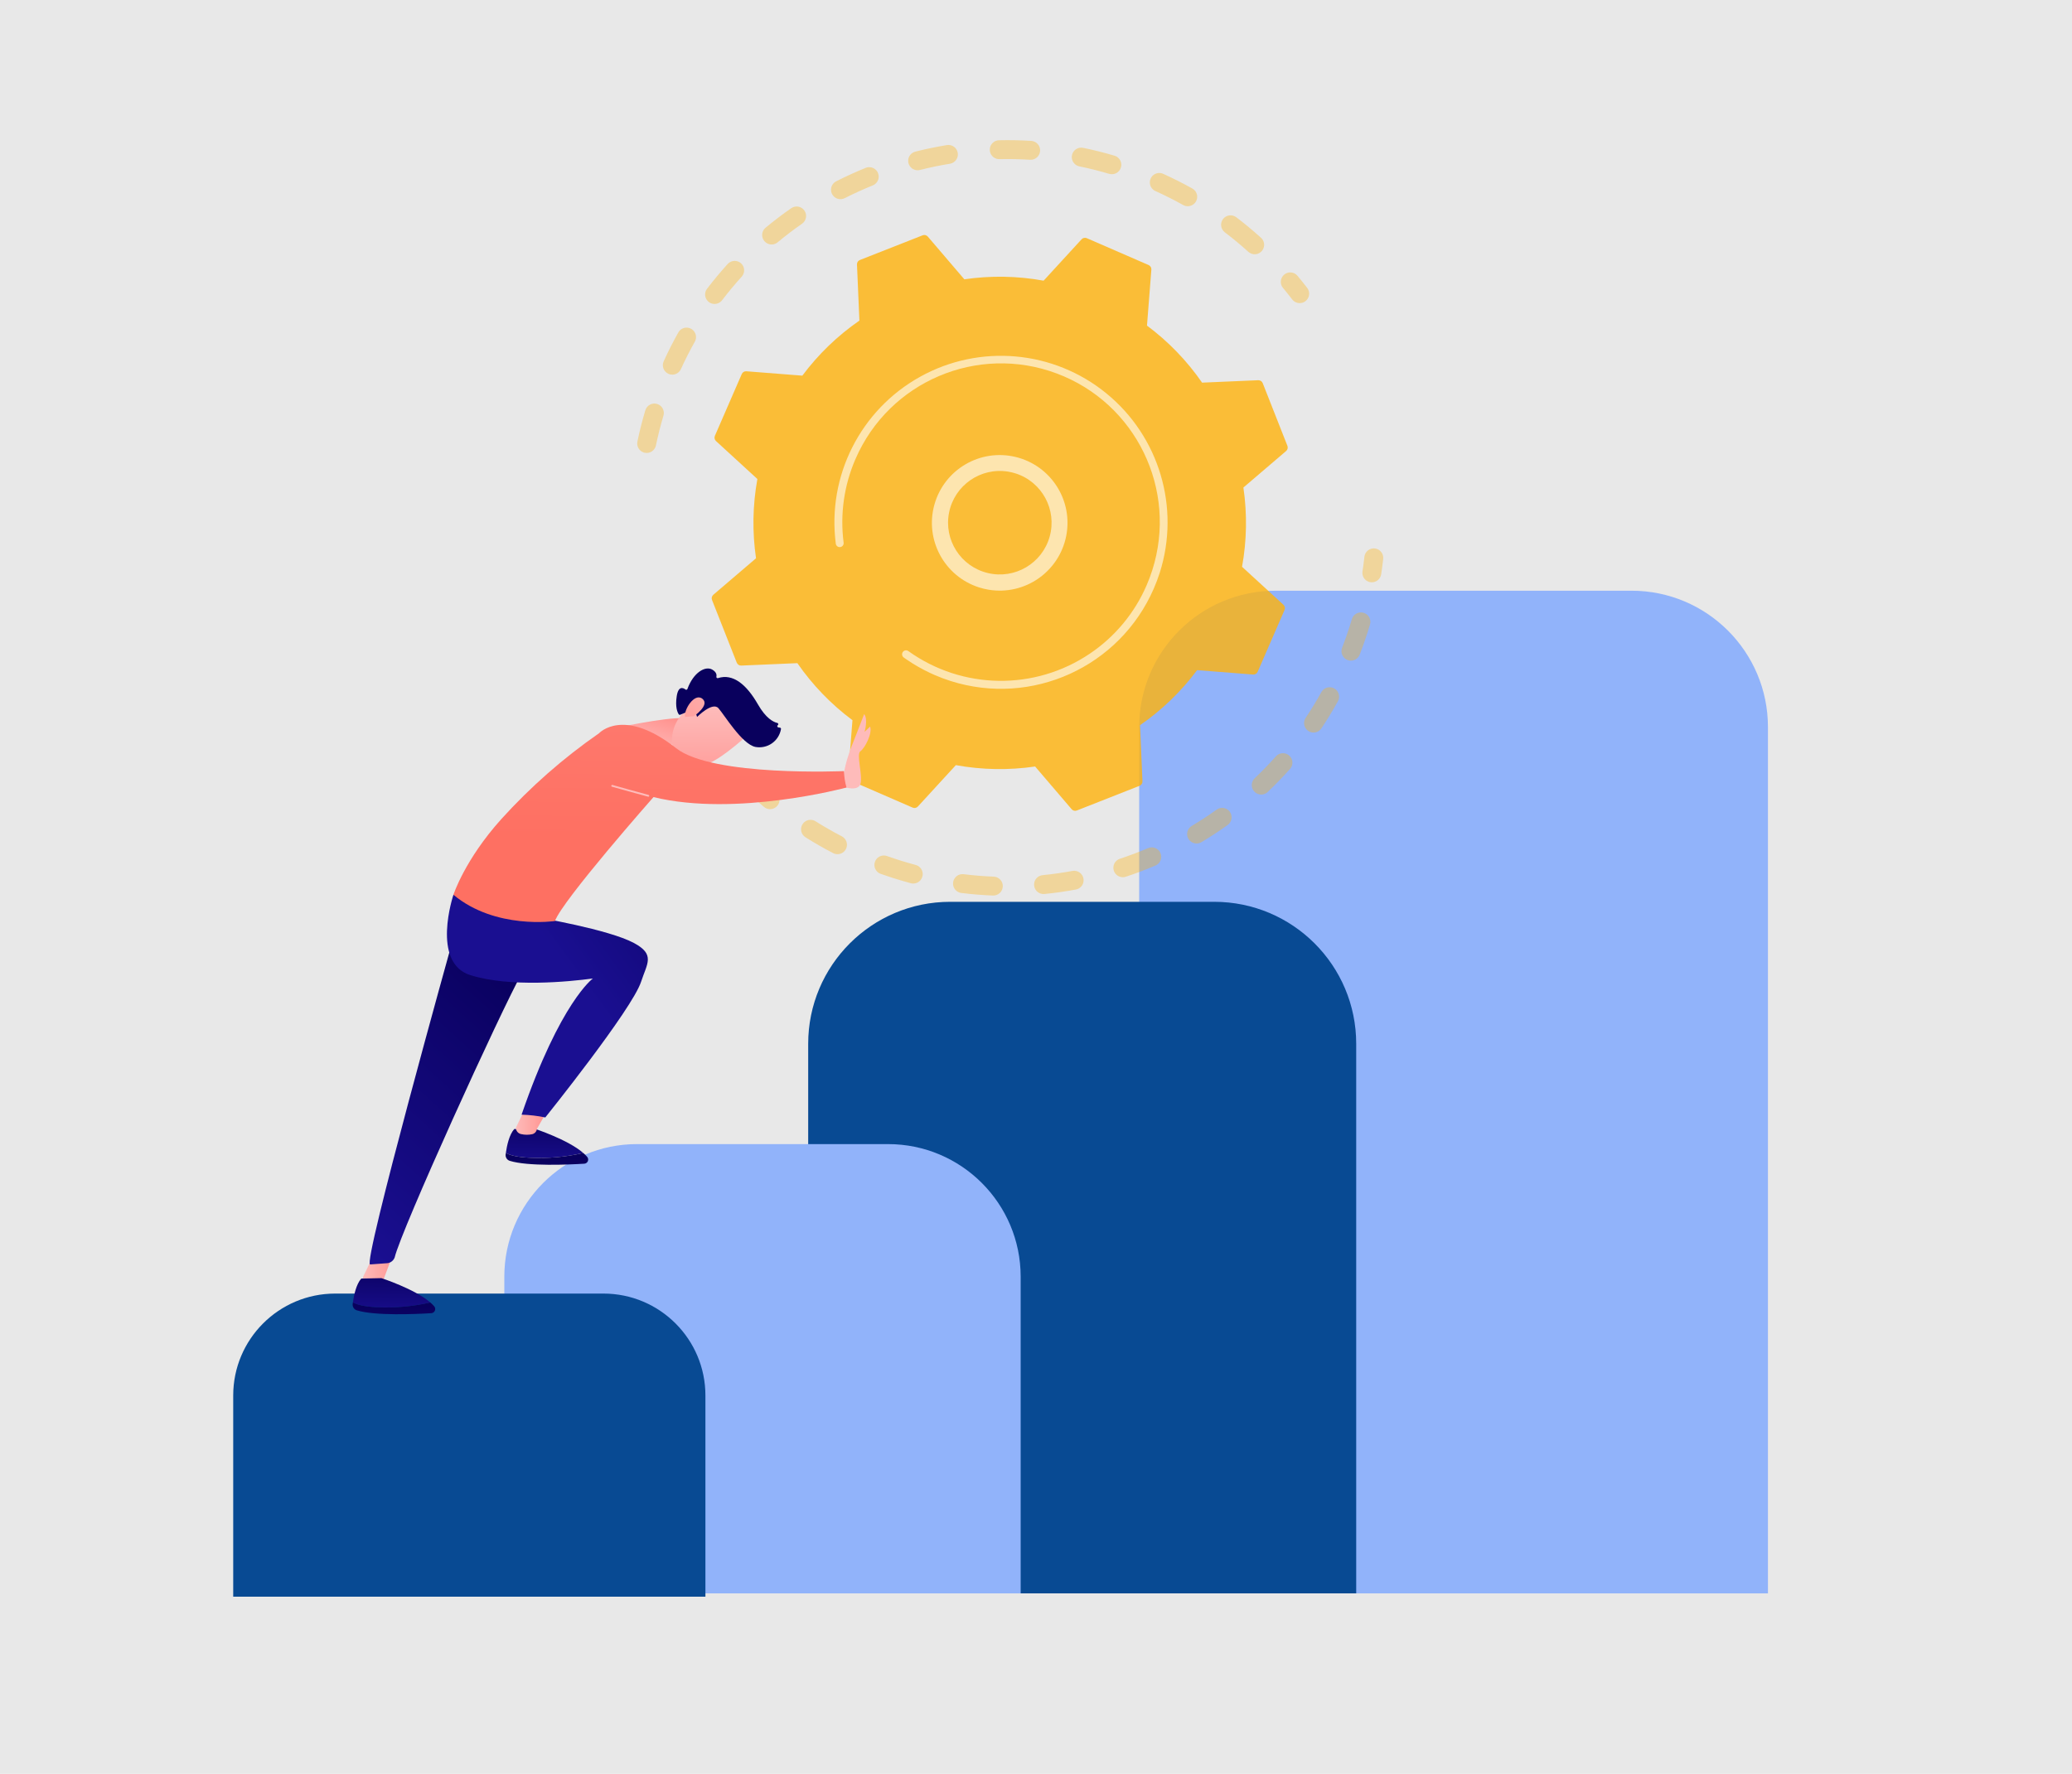
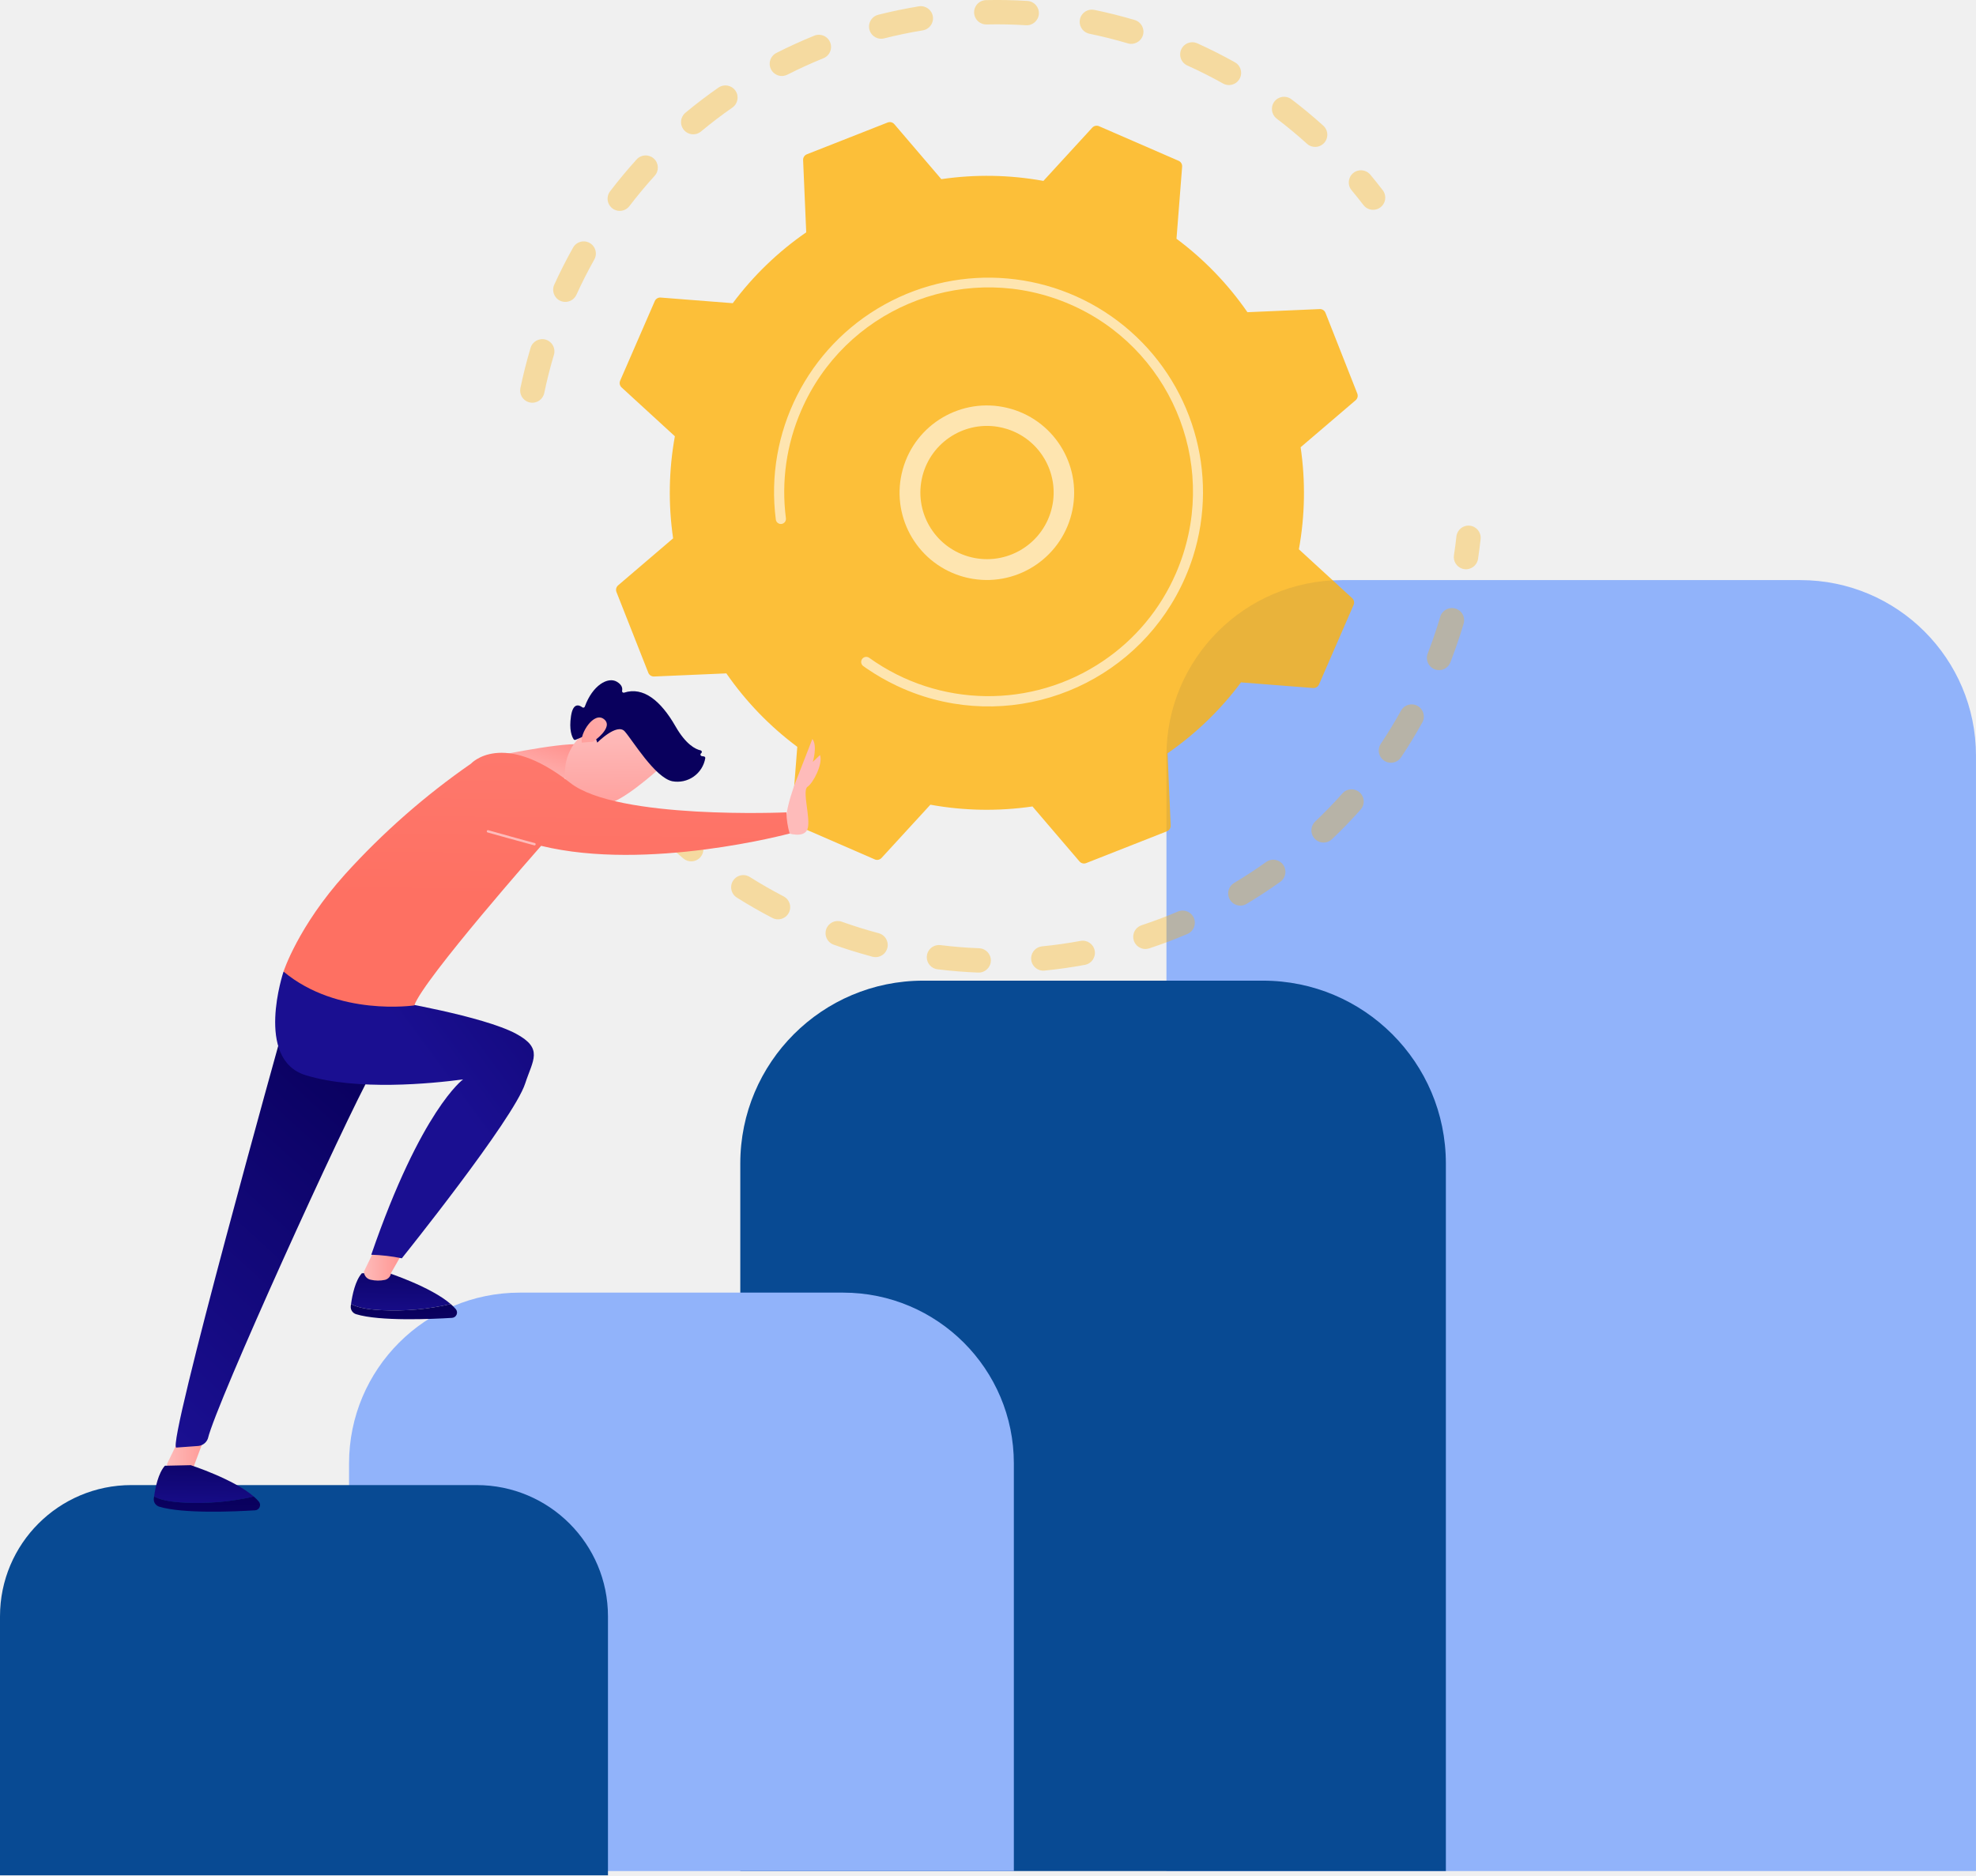
- <svg xmlns="http://www.w3.org/2000/svg" xmlns:xlink="http://www.w3.org/1999/xlink" width="445.303" height="381.271" viewBox="0 0 445.303 381.271">
+ <svg xmlns="http://www.w3.org/2000/svg" xmlns:xlink="http://www.w3.org/1999/xlink" width="329.841" height="313.104" viewBox="0 0 329.841 313.104">
  <defs>
    <linearGradient id="linear-gradient" y1="0.5" x2="1" y2="0.5" gradientUnits="objectBoundingBox">
      <stop offset="0" stop-color="#febbba" />
      <stop offset="1" stop-color="#ff928e" />
    </linearGradient>
    <linearGradient id="linear-gradient-2" x1="0.571" y1="-0.551" x2="0.471" y2="1.401" gradientUnits="objectBoundingBox">
      <stop offset="0" stop-color="#09005d" />
      <stop offset="1" stop-color="#1a0f91" />
    </linearGradient>
    <linearGradient id="linear-gradient-3" x1="0.503" y1="0.236" x2="0.285" y2="9.824" xlink:href="#linear-gradient-2" />
    <linearGradient id="linear-gradient-4" x1="0" y1="0.5" x2="1" y2="0.5" xlink:href="#linear-gradient" />
    <linearGradient id="linear-gradient-5" x1="0.743" y1="-0.026" x2="0.259" y2="1.1" xlink:href="#linear-gradient-2" />
    <linearGradient id="linear-gradient-6" x1="1.475" y1="-0.487" x2="0.545" y2="0.269" xlink:href="#linear-gradient-2" />
    <linearGradient id="linear-gradient-7" x1="0.179" y1="0.808" x2="0.787" y2="0.018" xlink:href="#linear-gradient" />
    <linearGradient id="linear-gradient-8" x1="0.496" y1="0.208" x2="0.509" y2="1.351" xlink:href="#linear-gradient" />
    <linearGradient id="linear-gradient-9" x1="7.321" y1="12.09" x2="7.97" y2="13.2" xlink:href="#linear-gradient-2" />
    <linearGradient id="linear-gradient-10" x1="40.906" y1="49.002" x2="37.075" y2="51.943" xlink:href="#linear-gradient" />
    <linearGradient id="linear-gradient-11" x1="14.343" y1="14.945" x2="17.669" y2="14.945" xlink:href="#linear-gradient" />
    <linearGradient id="linear-gradient-12" x1="0.5" y1="0.572" x2="0.547" y2="-1.829" gradientUnits="objectBoundingBox">
      <stop offset="0" stop-color="#fe7062" />
      <stop offset="1" stop-color="#ff928e" />
    </linearGradient>
    <linearGradient id="linear-gradient-13" x1="3.574" y1="41.13" x2="3.455" y2="47.393" xlink:href="#linear-gradient" />
    <linearGradient id="linear-gradient-14" x1="0.571" y1="-0.551" x2="0.471" y2="1.401" xlink:href="#linear-gradient-2" />
  </defs>
-   <g id="Grupo_112240" data-name="Grupo 112240" transform="translate(-180 -1029)">
-     <path id="BG" d="M0,0H445.3V381.271H0Z" transform="translate(625.303 1410.271) rotate(180)" fill="#e8e8e8" opacity="0.949" />
-     <g id="Grupo_111252" data-name="Grupo 111252" transform="translate(-409.384 883.702)">
-       <path id="Rectángulo_40644" data-name="Rectángulo 40644" d="M29.316,0h76.5a29.316,29.316,0,0,1,29.316,29.316V215.538a0,0,0,0,1,0,0H0a0,0,0,0,1,0,0V29.316A29.316,29.316,0,0,1,29.316,0Z" transform="translate(834.21 272.283)" fill="#91b3fa" />
-       <path id="Rectángulo_40645" data-name="Rectángulo 40645" d="M30.526,0H87.251a30.526,30.526,0,0,1,30.526,30.526V148.662a0,0,0,0,1,0,0H0a0,0,0,0,1,0,0V30.526A30.526,30.526,0,0,1,30.526,0Z" transform="translate(763.076 339.16)" fill="#084a93" style="isolation: isolate" />
-       <path id="Rectángulo_40646" data-name="Rectángulo 40646" d="M28.513,0H82.458a28.513,28.513,0,0,1,28.513,28.513V96.577a0,0,0,0,1,0,0H0a0,0,0,0,1,0,0V28.513A28.513,28.513,0,0,1,28.513,0Z" transform="translate(697.769 391.245)" fill="#91b3fa" />
-       <path id="Rectángulo_40647" data-name="Rectángulo 40647" d="M21.92,0H79.565a21.92,21.92,0,0,1,21.92,21.92V65.155a0,0,0,0,1,0,0H0a0,0,0,0,1,0,0V21.92A21.92,21.92,0,0,1,21.92,0Z" transform="translate(639.504 423.378)" fill="#084a93" style="isolation: isolate" />
-       <g id="Grupo_111247" data-name="Grupo 111247" transform="translate(726.329 175.429)">
-         <g id="Grupo_111244" data-name="Grupo 111244" transform="translate(0)" opacity="0.35" style="isolation: isolate">
-           <path id="Trazado_116141" data-name="Trazado 116141" d="M757.132,242.573a2.033,2.033,0,0,1-1.369-2.349c.467-2.249,1.039-4.51,1.7-6.722a2.033,2.033,0,0,1,2.53-1.367l.037.012a2.033,2.033,0,0,1,1.329,2.518c-.628,2.1-1.171,4.25-1.615,6.385a2.033,2.033,0,0,1-2.4,1.577A1.885,1.885,0,0,1,757.132,242.573Zm5.515-16.831a2.135,2.135,0,0,1-.226-.087,2.033,2.033,0,0,1-1.009-2.693c.955-2.1,2.01-4.178,3.134-6.179a2.033,2.033,0,1,1,3.545,1.991c-1.069,1.9-2.07,3.877-2.978,5.873A2.034,2.034,0,0,1,762.647,225.742Zm9.083-15.2a2.034,2.034,0,0,1-1-3.17c1.4-1.83,2.888-3.623,4.436-5.328a2.033,2.033,0,0,1,3.01,2.734c-1.47,1.619-2.888,3.321-4.213,5.059A2.033,2.033,0,0,1,771.73,210.544Zm12.256-12.788a2.034,2.034,0,0,1-.679-3.5c1.771-1.473,3.626-2.887,5.515-4.2a2.033,2.033,0,1,1,2.324,3.337c-1.794,1.25-3.557,2.592-5.239,3.993A2.034,2.034,0,0,1,783.986,197.756Zm14.8-9.734a2.033,2.033,0,0,1-.3-3.749c2.048-1.041,4.17-2.008,6.306-2.875a2.033,2.033,0,1,1,1.529,3.767c-2.031.824-4.048,1.744-5.994,2.733A2.03,2.03,0,0,1,798.786,188.022Zm16.584-6.217a2.033,2.033,0,0,1,.12-3.909c2.231-.563,4.515-1.037,6.786-1.408a2.033,2.033,0,0,1,.657,4.013c-2.159.353-4.328.8-6.448,1.338A2.023,2.023,0,0,1,815.371,181.805Zm72.437,18.06a2.027,2.027,0,0,1-.744-.43c-1.62-1.467-3.325-2.882-5.068-4.205a2.033,2.033,0,0,1,2.459-3.238c1.836,1.395,3.632,2.885,5.337,4.428a2.034,2.034,0,0,1-1.984,3.445Zm-54.9-20.447a2.033,2.033,0,0,1,.572-3.969c2.3-.053,4.632-.006,6.929.139a2.033,2.033,0,1,1-.256,4.058c-2.181-.138-4.394-.182-6.579-.132A2.042,2.042,0,0,1,832.908,179.419Zm40.514,10.116a2.07,2.07,0,0,1-.376-.162c-1.907-1.068-3.886-2.066-5.881-2.969a2.033,2.033,0,1,1,1.677-3.7c2.1.95,4.182,2,6.189,3.123a2.033,2.033,0,0,1-1.609,3.712Zm-22.884-8.524a2.033,2.033,0,0,1,1.031-3.928c2.252.463,4.514,1.03,6.722,1.685l.042.013a2.033,2.033,0,0,1-1.2,3.885c-2.1-.622-4.247-1.16-6.386-1.6C850.678,181.052,850.608,181.033,850.539,181.011Z" transform="translate(-755.72 -175.429)" fill="#ffb30b" />
-           <path id="Trazado_116142" data-name="Trazado 116142" d="M944.3,219.988a2.023,2.023,0,0,1-.994-.7c-.637-.832-1.3-1.664-1.978-2.475a2.032,2.032,0,1,1,3.124-2.6c.711.852,1.411,1.727,2.081,2.6a2.033,2.033,0,0,1-2.234,3.173Z" transform="translate(-802.542 -185.052)" fill="#ffb30b" />
-         </g>
-         <g id="Grupo_111245" data-name="Grupo 111245" transform="translate(12.579 87.756)" opacity="0.35">
-           <path id="Trazado_116143" data-name="Trazado 116143" d="M965.737,300.085a2.034,2.034,0,0,1-1.39-2.241c.158-1.036.3-2.093.41-3.142a2.033,2.033,0,1,1,4.042.443c-.121,1.1-.266,2.217-.431,3.307a2.034,2.034,0,0,1-2.315,1.706A2.066,2.066,0,0,1,965.737,300.085Z" transform="translate(-821.054 -292.891)" fill="#ffb30b" />
-           <path id="Trazado_116144" data-name="Trazado 116144" d="M817.983,368.4q-1.337-.427-2.669-.9a2.034,2.034,0,0,1,1.367-3.83c2.049.731,4.123,1.378,6.189,1.928a2.033,2.033,0,1,1-1.046,3.929C820.546,369.18,819.254,368.8,817.983,368.4ZM805.476,363.2a2.063,2.063,0,0,1-.32-.133c-2.013-1.044-4.005-2.186-5.919-3.393a2.033,2.033,0,1,1,2.168-3.439c1.818,1.146,3.71,2.229,5.623,3.223a2.033,2.033,0,0,1-1.552,3.741Zm26.853,8.347a2.033,2.033,0,0,1,.871-3.954c2.131.264,4.3.44,6.456.522a2.033,2.033,0,0,1-.157,4.064c-2.267-.087-4.554-.273-6.8-.551A2.076,2.076,0,0,1,832.329,371.549Zm-41.35-18.031a2.029,2.029,0,0,1-.69-.382c-1.733-1.46-3.425-3.012-5.028-4.612a2.033,2.033,0,1,1,2.873-2.877c1.522,1.519,3.128,2.993,4.775,4.379a2.034,2.034,0,0,1-1.93,3.492Zm58.768,18.242a2.033,2.033,0,0,1,.418-3.96c2.136-.211,4.294-.518,6.412-.909a2.033,2.033,0,1,1,.74,4c-2.231.413-4.5.735-6.752.958A2.023,2.023,0,0,1,849.746,371.76Zm17.043-3.614a2.033,2.033,0,0,1-.02-3.868c2.044-.675,4.084-1.446,6.063-2.287a2.033,2.033,0,1,1,1.593,3.741c-2.082.886-4.229,1.7-6.38,2.407A2.03,2.03,0,0,1,866.789,368.146Zm15.849-7.245a2.033,2.033,0,0,1-.424-3.682c1.851-1.106,3.674-2.3,5.421-3.553a2.033,2.033,0,0,1,2.369,3.3c-1.838,1.318-3.758,2.577-5.7,3.739A2.029,2.029,0,0,1,882.638,360.9Zm13.891-10.528a2.033,2.033,0,0,1-.779-3.41c1.563-1.482,3.08-3.048,4.509-4.654a2.033,2.033,0,1,1,3.038,2.7c-1.505,1.692-3.1,3.341-4.749,4.9A2.03,2.03,0,0,1,896.529,350.373Zm11.245-13.325a2.036,2.036,0,0,1-1.072-3.068c1.195-1.786,2.329-3.647,3.371-5.531a2.033,2.033,0,1,1,3.558,1.969c-1.1,1.984-2.291,3.942-3.549,5.822A2.034,2.034,0,0,1,907.774,337.048Zm8.037-15.46q-.059-.019-.119-.043a2.032,2.032,0,0,1-1.159-2.631c.573-1.477,1.107-2.99,1.589-4.5q.261-.818.5-1.638a2.033,2.033,0,0,1,2.526-1.373,2.01,2.01,0,0,1,1.373,2.526q-.254.863-.53,1.723c-.507,1.585-1.069,3.177-1.672,4.731A2.033,2.033,0,0,1,915.811,321.588Z" transform="translate(-775.618 -297.552)" fill="#ffb30b" />
-           <path id="Trazado_116145" data-name="Trazado 116145" d="M775.879,348.6a2.023,2.023,0,0,1-1-.707c-.665-.877-1.325-1.785-1.959-2.7a2.033,2.033,0,1,1,3.337-2.322c.6.867,1.23,1.73,1.861,2.563a2.032,2.032,0,0,1-2.24,3.164Z" transform="translate(-772.556 -305.311)" fill="#ffb30b" />
-         </g>
-         <g id="Grupo_111246" data-name="Grupo 111246" transform="translate(16.014 20.381)">
-           <path id="Trazado_116146" data-name="Trazado 116146" d="M782.532,294.649a.991.991,0,0,0,.965.628l12.064-.521A52.615,52.615,0,0,0,807.4,307.018l-.942,12.031a.992.992,0,0,0,.594.987l13.283,5.777a.992.992,0,0,0,1.127-.239l8.157-8.893a52.6,52.6,0,0,0,17.04.292l7.846,9.179a.992.992,0,0,0,1.118.278l13.476-5.308a.99.99,0,0,0,.627-.965l-.521-12.064a52.6,52.6,0,0,0,12.263-11.834l12.031.941a.99.99,0,0,0,.987-.593l5.776-13.283a.991.991,0,0,0-.239-1.127l-8.894-8.157a52.579,52.579,0,0,0,.292-17.04l9.179-7.846a.991.991,0,0,0,.279-1.118l-5.308-13.476a.991.991,0,0,0-.966-.628l-12.064.521A52.578,52.578,0,0,0,870.7,222.19l.941-12.031a.992.992,0,0,0-.593-.987L857.768,203.4a.993.993,0,0,0-1.127.239l-8.157,8.893a52.579,52.579,0,0,0-17.039-.292l-7.846-9.179a.991.991,0,0,0-1.118-.279L809,208.087a.993.993,0,0,0-.628.966l.521,12.064a52.6,52.6,0,0,0-12.264,11.833l-12.031-.941a.991.991,0,0,0-.987.593l-5.777,13.283a1,1,0,0,0,.239,1.127l8.894,8.157a52.619,52.619,0,0,0-.292,17.039l-9.179,7.846a.992.992,0,0,0-.278,1.118Z" transform="translate(-777.154 -202.709)" fill="#ffb30b" opacity="0.8" style="isolation: isolate" />
-           <path id="Trazado_116147" data-name="Trazado 116147" d="M850.631,294.494a14.57,14.57,0,1,1,2.079.5A14.581,14.581,0,0,1,850.631,294.494Zm7.86-24.5a11.311,11.311,0,0,0-1.61-.387,11.123,11.123,0,1,0,1.61.387Z" transform="translate(-793.177 -218.732)" fill="#fff" opacity="0.6" />
-           <path id="Trazado_116148" data-name="Trazado 116148" d="M837.417,307.38a36.5,36.5,0,0,1-3.443-1.295h0q-.534-.232-1.062-.482a36.041,36.041,0,0,1-4.971-2.858l-.064-.044-.182-.126-.351-.249a.849.849,0,0,1,.99-1.38,34.139,34.139,0,0,0,39.016.548,33.9,33.9,0,0,0,12.172-14.64,34.646,34.646,0,0,0,1.236-3.285,34.1,34.1,0,0,0-63.78-23.912,34.11,34.11,0,0,0-2.551,17.985.849.849,0,1,1-1.684.219,35.8,35.8,0,1,1,69.634,6.222,36.526,36.526,0,0,1-1.3,3.448,35.806,35.806,0,0,1-43.662,19.849Z" transform="translate(-786.079 -211.497)" fill="#fff" opacity="0.6" />
-         </g>
+   <g id="Grupo_111252" data-name="Grupo 111252" transform="translate(-639.504 -175.429)">
+     <path id="Rectángulo_40644" data-name="Rectángulo 40644" d="M29.316,0h76.5a29.316,29.316,0,0,1,29.316,29.316V215.538a0,0,0,0,1,0,0H0a0,0,0,0,1,0,0V29.316A29.316,29.316,0,0,1,29.316,0Z" transform="translate(834.21 272.283)" fill="#91b3fa" />
+     <path id="Rectángulo_40645" data-name="Rectángulo 40645" d="M30.526,0H87.251a30.526,30.526,0,0,1,30.526,30.526V148.662a0,0,0,0,1,0,0H0a0,0,0,0,1,0,0V30.526A30.526,30.526,0,0,1,30.526,0Z" transform="translate(763.076 339.16)" fill="#084a93" style="isolation: isolate" />
+     <path id="Rectángulo_40646" data-name="Rectángulo 40646" d="M28.513,0H82.458a28.513,28.513,0,0,1,28.513,28.513V96.577a0,0,0,0,1,0,0H0a0,0,0,0,1,0,0V28.513A28.513,28.513,0,0,1,28.513,0Z" transform="translate(697.769 391.245)" fill="#91b3fa" />
+     <path id="Rectángulo_40647" data-name="Rectángulo 40647" d="M21.92,0H79.565a21.92,21.92,0,0,1,21.92,21.92V65.155a0,0,0,0,1,0,0H0a0,0,0,0,1,0,0V21.92A21.92,21.92,0,0,1,21.92,0Z" transform="translate(639.504 423.378)" fill="#084a93" style="isolation: isolate" />
+     <g id="Grupo_111247" data-name="Grupo 111247" transform="translate(726.329 175.429)">
+       <g id="Grupo_111244" data-name="Grupo 111244" transform="translate(0)" opacity="0.35" style="isolation: isolate">
+         <path id="Trazado_116141" data-name="Trazado 116141" d="M757.132,242.573a2.033,2.033,0,0,1-1.369-2.349c.467-2.249,1.039-4.51,1.7-6.722a2.033,2.033,0,0,1,2.53-1.367l.037.012a2.033,2.033,0,0,1,1.329,2.518c-.628,2.1-1.171,4.25-1.615,6.385a2.033,2.033,0,0,1-2.4,1.577A1.885,1.885,0,0,1,757.132,242.573Zm5.515-16.831a2.135,2.135,0,0,1-.226-.087,2.033,2.033,0,0,1-1.009-2.693c.955-2.1,2.01-4.178,3.134-6.179a2.033,2.033,0,1,1,3.545,1.991c-1.069,1.9-2.07,3.877-2.978,5.873A2.034,2.034,0,0,1,762.647,225.742Zm9.083-15.2a2.034,2.034,0,0,1-1-3.17c1.4-1.83,2.888-3.623,4.436-5.328a2.033,2.033,0,0,1,3.01,2.734c-1.47,1.619-2.888,3.321-4.213,5.059A2.033,2.033,0,0,1,771.73,210.544Zm12.256-12.788a2.034,2.034,0,0,1-.679-3.5c1.771-1.473,3.626-2.887,5.515-4.2a2.033,2.033,0,1,1,2.324,3.337c-1.794,1.25-3.557,2.592-5.239,3.993A2.034,2.034,0,0,1,783.986,197.756Zm14.8-9.734a2.033,2.033,0,0,1-.3-3.749c2.048-1.041,4.17-2.008,6.306-2.875a2.033,2.033,0,1,1,1.529,3.767c-2.031.824-4.048,1.744-5.994,2.733A2.03,2.03,0,0,1,798.786,188.022Zm16.584-6.217a2.033,2.033,0,0,1,.12-3.909c2.231-.563,4.515-1.037,6.786-1.408a2.033,2.033,0,0,1,.657,4.013c-2.159.353-4.328.8-6.448,1.338A2.023,2.023,0,0,1,815.371,181.805Zm72.437,18.06a2.027,2.027,0,0,1-.744-.43c-1.62-1.467-3.325-2.882-5.068-4.205a2.033,2.033,0,0,1,2.459-3.238c1.836,1.395,3.632,2.885,5.337,4.428a2.034,2.034,0,0,1-1.984,3.445Zm-54.9-20.447a2.033,2.033,0,0,1,.572-3.969c2.3-.053,4.632-.006,6.929.139a2.033,2.033,0,1,1-.256,4.058c-2.181-.138-4.394-.182-6.579-.132A2.042,2.042,0,0,1,832.908,179.419Zm40.514,10.116a2.07,2.07,0,0,1-.376-.162c-1.907-1.068-3.886-2.066-5.881-2.969a2.033,2.033,0,1,1,1.677-3.7c2.1.95,4.182,2,6.189,3.123a2.033,2.033,0,0,1-1.609,3.712Zm-22.884-8.524a2.033,2.033,0,0,1,1.031-3.928c2.252.463,4.514,1.03,6.722,1.685l.042.013a2.033,2.033,0,0,1-1.2,3.885c-2.1-.622-4.247-1.16-6.386-1.6C850.678,181.052,850.608,181.033,850.539,181.011Z" transform="translate(-755.72 -175.429)" fill="#ffb30b" />
+         <path id="Trazado_116142" data-name="Trazado 116142" d="M944.3,219.988a2.023,2.023,0,0,1-.994-.7c-.637-.832-1.3-1.664-1.978-2.475a2.032,2.032,0,1,1,3.124-2.6c.711.852,1.411,1.727,2.081,2.6a2.033,2.033,0,0,1-2.234,3.173Z" transform="translate(-802.542 -185.052)" fill="#ffb30b" />
      </g>
-       <g id="Grupo_111251" data-name="Grupo 111251" transform="translate(665.169 289.006)">
-         <path id="Trazado_116149" data-name="Trazado 116149" d="M678.487,496.3l-1.67,3.434a1.4,1.4,0,0,0,1.107,1.371,5.458,5.458,0,0,0,2.418.024,1.34,1.34,0,0,0,1-1.148l3.242-8.67Z" transform="translate(-674.605 -368.893)" fill="url(#linear-gradient)" />
-         <g id="Grupo_111248" data-name="Grupo 111248" transform="translate(32.875 98.912)">
-           <path id="Trazado_116150" data-name="Trazado 116150" d="M734.574,465.084c-3.34-2.908-10.518-5.237-10.518-5.237l-4.318.094c-1.1,1.233-1.591,3.623-1.8,5.121.813.487,2.337.914,5.13,1.047A42.024,42.024,0,0,0,734.574,465.084Z" transform="translate(-717.879 -459.847)" fill="url(#linear-gradient-2)" />
-           <path id="Trazado_116151" data-name="Trazado 116151" d="M734.555,466.849a42.023,42.023,0,0,1-11.508,1.024c-2.793-.133-4.317-.56-5.13-1.047-.017.12-.033.237-.046.344a1.273,1.273,0,0,0,.9,1.373c3.945,1.209,12.621.82,16,.61a.89.89,0,0,0,.637-1.451A7.574,7.574,0,0,0,734.555,466.849Z" transform="translate(-717.86 -461.612)" fill="url(#linear-gradient-3)" />
-         </g>
-         <path id="Trazado_116152" data-name="Trazado 116152" d="M722.49,454.983l-1.67,3.434a1.4,1.4,0,0,0,1.107,1.371,5.461,5.461,0,0,0,2.419.024,1.34,1.34,0,0,0,1-1.148l2.1-3.68Z" transform="translate(-685.734 -359.705)" fill="url(#linear-gradient-4)" />
-         <path id="Trazado_116153" data-name="Trazado 116153" d="M678.857,475.378l3.7-.27a1.909,1.909,0,0,0,1.574-1.233c1.4-5.923,22.711-52.85,27.525-61.467l-15.09-6.6S677.16,475.327,678.857,475.378Z" transform="translate(-675.095 -347.268)" fill="url(#linear-gradient-5)" />
-         <path id="Trazado_116154" data-name="Trazado 116154" d="M741.182,402.93c-5.524-2.964-20.908-5.527-20.908-5.527l-17.894-4.845s-4.914,14.656,3.7,17.3,21.053,1.393,26.27.7c0,0-6.975,5.009-15.325,29.274a29.264,29.264,0,0,1,5.1.595s18.635-23.194,20.589-29.178C744,407.3,745.8,405.407,741.182,402.93Z" transform="translate(-680.717 -343.918)" fill="url(#linear-gradient-6)" />
-         <path id="Trazado_116155" data-name="Trazado 116155" d="M763.833,341.749c-3.871-.273-15.631,2.284-15.631,2.284L754.241,349s4.76-1.158,7.932-1.778C762.173,347.22,770,342.184,763.833,341.749Z" transform="translate(-692.659 -331.063)" fill="url(#linear-gradient-7)" />
-         <g id="Grupo_111249" data-name="Grupo 111249" transform="translate(68.616)">
-           <path id="Trazado_116156" data-name="Trazado 116156" d="M782.082,343.336s-5.186,4.816-8.337,6.123-4.993,2.733-6.945-.755a8.372,8.372,0,0,1,1.405-10.089s4-4.389,6.228-4.5S782.082,343.336,782.082,343.336Z" transform="translate(-765.699 -329.137)" fill="url(#linear-gradient-8)" />
-           <path id="Trazado_116157" data-name="Trazado 116157" d="M771.262,337.393l.165.47s3.289-3.33,4.584-1.874,5.035,7.709,7.935,8.323a4.711,4.711,0,0,0,5.511-3.865.265.265,0,0,0-.229-.277l-.348-.052a.267.267,0,0,1-.116-.482.266.266,0,0,0-.09-.477c-.871-.194-2.457-.991-4.188-4.012-2.456-4.288-5.376-6.666-8.571-5.628a.268.268,0,0,1-.344-.318c.087-.411-.006-.986-.869-1.5-1.5-.887-4.066.592-5.355,4.145a.266.266,0,0,1-.409.131c-.5-.386-1.538-.86-1.892,1.436-.362,2.347.164,3.477.432,3.879a.27.27,0,0,0,.329.1l2.746-1.16a.268.268,0,0,1,.356.158Z" transform="translate(-766.009 -327.453)" fill="url(#linear-gradient-9)" />
-           <path id="Trazado_116158" data-name="Trazado 116158" d="M771.354,339.817s3.554-2.39,1.842-3.759-4.063,2.449-3.714,3.91Z" transform="translate(-766.647 -329.555)" fill="url(#linear-gradient-10)" />
-         </g>
-         <path id="Trazado_116159" data-name="Trazado 116159" d="M815.253,356.246s2.917,1.036,3.456-.7-.966-6.365-.011-7,2.6-3.833,2.081-5.293l-1.2,1.136s.814-2.679-.08-3.82l-2.263,5.818S814.243,353.305,815.253,356.246Z" transform="translate(-709.563 -330.769)" fill="url(#linear-gradient-11)" />
-         <path id="Trazado_116160" data-name="Trazado 116160" d="M734.149,345.47s5.2-5.738,16.571,3.219c7.836,6.173,36.074,4.918,36.074,4.918a13.807,13.807,0,0,0,.539,3.531s-23.7,6.4-41.484,2.057c0,0-19.654,22.279-21.168,26.642,0,0-12.772,1.908-21.829-5.646,0,0,2.429-7.534,10.294-16.269A122.638,122.638,0,0,1,734.149,345.47Z" transform="translate(-681.19 -331.552)" fill="url(#linear-gradient-12)" />
-         <path id="Trazado_116161" data-name="Trazado 116161" d="M748.355,361.321a.2.2,0,0,1,.122-.372c.067.019,6.766,1.9,7.823,2.161a.2.2,0,0,1-.094.381c-1.062-.264-7.768-2.146-7.835-2.166Z" transform="translate(-692.665 -335.922)" fill="url(#linear-gradient-13)" />
-         <g id="Grupo_111250" data-name="Grupo 111250" transform="translate(0 131.045)">
-           <path id="Trazado_116162" data-name="Trazado 116162" d="M690.571,508.1c-3.34-2.908-10.518-5.237-10.518-5.237l-4.318.094c-1.1,1.233-1.591,3.623-1.8,5.121.813.487,2.336.914,5.13,1.047A42.024,42.024,0,0,0,690.571,508.1Z" transform="translate(-673.876 -502.858)" fill="url(#linear-gradient-14)" />
-           <path id="Trazado_116163" data-name="Trazado 116163" d="M690.552,509.86a42.023,42.023,0,0,1-11.508,1.024c-2.794-.133-4.318-.56-5.13-1.047-.017.12-.033.237-.046.344a1.273,1.273,0,0,0,.9,1.373c3.945,1.209,12.621.82,16,.61a.89.89,0,0,0,.637-1.451A7.576,7.576,0,0,0,690.552,509.86Z" transform="translate(-673.857 -504.623)" fill="url(#linear-gradient-3)" />
-         </g>
+       <g id="Grupo_111245" data-name="Grupo 111245" transform="translate(12.579 87.756)" opacity="0.35">
+         <path id="Trazado_116143" data-name="Trazado 116143" d="M965.737,300.085a2.034,2.034,0,0,1-1.39-2.241c.158-1.036.3-2.093.41-3.142a2.033,2.033,0,1,1,4.042.443c-.121,1.1-.266,2.217-.431,3.307a2.034,2.034,0,0,1-2.315,1.706A2.066,2.066,0,0,1,965.737,300.085Z" transform="translate(-821.054 -292.891)" fill="#ffb30b" />
+         <path id="Trazado_116144" data-name="Trazado 116144" d="M817.983,368.4q-1.337-.427-2.669-.9a2.034,2.034,0,0,1,1.367-3.83c2.049.731,4.123,1.378,6.189,1.928a2.033,2.033,0,1,1-1.046,3.929C820.546,369.18,819.254,368.8,817.983,368.4ZM805.476,363.2a2.063,2.063,0,0,1-.32-.133c-2.013-1.044-4.005-2.186-5.919-3.393a2.033,2.033,0,1,1,2.168-3.439c1.818,1.146,3.71,2.229,5.623,3.223a2.033,2.033,0,0,1-1.552,3.741Zm26.853,8.347a2.033,2.033,0,0,1,.871-3.954c2.131.264,4.3.44,6.456.522a2.033,2.033,0,0,1-.157,4.064c-2.267-.087-4.554-.273-6.8-.551A2.076,2.076,0,0,1,832.329,371.549Zm-41.35-18.031a2.029,2.029,0,0,1-.69-.382c-1.733-1.46-3.425-3.012-5.028-4.612a2.033,2.033,0,1,1,2.873-2.877c1.522,1.519,3.128,2.993,4.775,4.379a2.034,2.034,0,0,1-1.93,3.492Zm58.768,18.242a2.033,2.033,0,0,1,.418-3.96c2.136-.211,4.294-.518,6.412-.909a2.033,2.033,0,1,1,.74,4c-2.231.413-4.5.735-6.752.958A2.023,2.023,0,0,1,849.746,371.76Zm17.043-3.614a2.033,2.033,0,0,1-.02-3.868c2.044-.675,4.084-1.446,6.063-2.287a2.033,2.033,0,1,1,1.593,3.741c-2.082.886-4.229,1.7-6.38,2.407A2.03,2.03,0,0,1,866.789,368.146Zm15.849-7.245a2.033,2.033,0,0,1-.424-3.682c1.851-1.106,3.674-2.3,5.421-3.553a2.033,2.033,0,0,1,2.369,3.3c-1.838,1.318-3.758,2.577-5.7,3.739A2.029,2.029,0,0,1,882.638,360.9Zm13.891-10.528a2.033,2.033,0,0,1-.779-3.41c1.563-1.482,3.08-3.048,4.509-4.654a2.033,2.033,0,1,1,3.038,2.7c-1.505,1.692-3.1,3.341-4.749,4.9A2.03,2.03,0,0,1,896.529,350.373Zm11.245-13.325a2.036,2.036,0,0,1-1.072-3.068c1.195-1.786,2.329-3.647,3.371-5.531a2.033,2.033,0,1,1,3.558,1.969c-1.1,1.984-2.291,3.942-3.549,5.822A2.034,2.034,0,0,1,907.774,337.048Zm8.037-15.46q-.059-.019-.119-.043a2.032,2.032,0,0,1-1.159-2.631c.573-1.477,1.107-2.99,1.589-4.5q.261-.818.5-1.638a2.033,2.033,0,0,1,2.526-1.373,2.01,2.01,0,0,1,1.373,2.526q-.254.863-.53,1.723c-.507,1.585-1.069,3.177-1.672,4.731A2.033,2.033,0,0,1,915.811,321.588Z" transform="translate(-775.618 -297.552)" fill="#ffb30b" />
+         <path id="Trazado_116145" data-name="Trazado 116145" d="M775.879,348.6a2.023,2.023,0,0,1-1-.707c-.665-.877-1.325-1.785-1.959-2.7a2.033,2.033,0,1,1,3.337-2.322c.6.867,1.23,1.73,1.861,2.563a2.032,2.032,0,0,1-2.24,3.164Z" transform="translate(-772.556 -305.311)" fill="#ffb30b" />
+       </g>
+       <g id="Grupo_111246" data-name="Grupo 111246" transform="translate(16.014 20.381)">
+         <path id="Trazado_116146" data-name="Trazado 116146" d="M782.532,294.649a.991.991,0,0,0,.965.628l12.064-.521A52.615,52.615,0,0,0,807.4,307.018l-.942,12.031a.992.992,0,0,0,.594.987l13.283,5.777a.992.992,0,0,0,1.127-.239l8.157-8.893a52.6,52.6,0,0,0,17.04.292l7.846,9.179a.992.992,0,0,0,1.118.278l13.476-5.308a.99.99,0,0,0,.627-.965l-.521-12.064a52.6,52.6,0,0,0,12.263-11.834l12.031.941a.99.99,0,0,0,.987-.593l5.776-13.283a.991.991,0,0,0-.239-1.127l-8.894-8.157a52.579,52.579,0,0,0,.292-17.04l9.179-7.846a.991.991,0,0,0,.279-1.118l-5.308-13.476a.991.991,0,0,0-.966-.628l-12.064.521A52.578,52.578,0,0,0,870.7,222.19l.941-12.031a.992.992,0,0,0-.593-.987L857.768,203.4a.993.993,0,0,0-1.127.239l-8.157,8.893a52.579,52.579,0,0,0-17.039-.292l-7.846-9.179a.991.991,0,0,0-1.118-.279L809,208.087a.993.993,0,0,0-.628.966l.521,12.064a52.6,52.6,0,0,0-12.264,11.833l-12.031-.941a.991.991,0,0,0-.987.593l-5.777,13.283a1,1,0,0,0,.239,1.127l8.894,8.157a52.619,52.619,0,0,0-.292,17.039l-9.179,7.846a.992.992,0,0,0-.278,1.118Z" transform="translate(-777.154 -202.709)" fill="#ffb30b" opacity="0.8" style="isolation: isolate" />
+         <path id="Trazado_116147" data-name="Trazado 116147" d="M850.631,294.494a14.57,14.57,0,1,1,2.079.5A14.581,14.581,0,0,1,850.631,294.494Zm7.86-24.5a11.311,11.311,0,0,0-1.61-.387,11.123,11.123,0,1,0,1.61.387Z" transform="translate(-793.177 -218.732)" fill="#fff" opacity="0.6" />
+         <path id="Trazado_116148" data-name="Trazado 116148" d="M837.417,307.38a36.5,36.5,0,0,1-3.443-1.295h0q-.534-.232-1.062-.482a36.041,36.041,0,0,1-4.971-2.858l-.064-.044-.182-.126-.351-.249a.849.849,0,0,1,.99-1.38,34.139,34.139,0,0,0,39.016.548,33.9,33.9,0,0,0,12.172-14.64,34.646,34.646,0,0,0,1.236-3.285,34.1,34.1,0,0,0-63.78-23.912,34.11,34.11,0,0,0-2.551,17.985.849.849,0,1,1-1.684.219,35.8,35.8,0,1,1,69.634,6.222,36.526,36.526,0,0,1-1.3,3.448,35.806,35.806,0,0,1-43.662,19.849Z" transform="translate(-786.079 -211.497)" fill="#fff" opacity="0.6" />
+       </g>
+     </g>
+     <g id="Grupo_111251" data-name="Grupo 111251" transform="translate(665.169 289.006)">
+       <path id="Trazado_116149" data-name="Trazado 116149" d="M678.487,496.3l-1.67,3.434a1.4,1.4,0,0,0,1.107,1.371,5.458,5.458,0,0,0,2.418.024,1.34,1.34,0,0,0,1-1.148l3.242-8.67Z" transform="translate(-674.605 -368.893)" fill="url(#linear-gradient)" />
+       <g id="Grupo_111248" data-name="Grupo 111248" transform="translate(32.875 98.912)">
+         <path id="Trazado_116150" data-name="Trazado 116150" d="M734.574,465.084c-3.34-2.908-10.518-5.237-10.518-5.237l-4.318.094c-1.1,1.233-1.591,3.623-1.8,5.121.813.487,2.337.914,5.13,1.047A42.024,42.024,0,0,0,734.574,465.084Z" transform="translate(-717.879 -459.847)" fill="url(#linear-gradient-2)" />
+         <path id="Trazado_116151" data-name="Trazado 116151" d="M734.555,466.849a42.023,42.023,0,0,1-11.508,1.024c-2.793-.133-4.317-.56-5.13-1.047-.017.12-.033.237-.046.344a1.273,1.273,0,0,0,.9,1.373c3.945,1.209,12.621.82,16,.61a.89.89,0,0,0,.637-1.451A7.574,7.574,0,0,0,734.555,466.849Z" transform="translate(-717.86 -461.612)" fill="url(#linear-gradient-3)" />
+       </g>
+       <path id="Trazado_116152" data-name="Trazado 116152" d="M722.49,454.983l-1.67,3.434a1.4,1.4,0,0,0,1.107,1.371,5.461,5.461,0,0,0,2.419.024,1.34,1.34,0,0,0,1-1.148l2.1-3.68Z" transform="translate(-685.734 -359.705)" fill="url(#linear-gradient-4)" />
+       <path id="Trazado_116153" data-name="Trazado 116153" d="M678.857,475.378l3.7-.27a1.909,1.909,0,0,0,1.574-1.233c1.4-5.923,22.711-52.85,27.525-61.467l-15.09-6.6S677.16,475.327,678.857,475.378Z" transform="translate(-675.095 -347.268)" fill="url(#linear-gradient-5)" />
+       <path id="Trazado_116154" data-name="Trazado 116154" d="M741.182,402.93c-5.524-2.964-20.908-5.527-20.908-5.527l-17.894-4.845s-4.914,14.656,3.7,17.3,21.053,1.393,26.27.7c0,0-6.975,5.009-15.325,29.274a29.264,29.264,0,0,1,5.1.595s18.635-23.194,20.589-29.178C744,407.3,745.8,405.407,741.182,402.93Z" transform="translate(-680.717 -343.918)" fill="url(#linear-gradient-6)" />
+       <path id="Trazado_116155" data-name="Trazado 116155" d="M763.833,341.749c-3.871-.273-15.631,2.284-15.631,2.284L754.241,349s4.76-1.158,7.932-1.778C762.173,347.22,770,342.184,763.833,341.749Z" transform="translate(-692.659 -331.063)" fill="url(#linear-gradient-7)" />
+       <g id="Grupo_111249" data-name="Grupo 111249" transform="translate(68.616)">
+         <path id="Trazado_116156" data-name="Trazado 116156" d="M782.082,343.336s-5.186,4.816-8.337,6.123-4.993,2.733-6.945-.755a8.372,8.372,0,0,1,1.405-10.089s4-4.389,6.228-4.5S782.082,343.336,782.082,343.336Z" transform="translate(-765.699 -329.137)" fill="url(#linear-gradient-8)" />
+         <path id="Trazado_116157" data-name="Trazado 116157" d="M771.262,337.393l.165.47s3.289-3.33,4.584-1.874,5.035,7.709,7.935,8.323a4.711,4.711,0,0,0,5.511-3.865.265.265,0,0,0-.229-.277l-.348-.052a.267.267,0,0,1-.116-.482.266.266,0,0,0-.09-.477c-.871-.194-2.457-.991-4.188-4.012-2.456-4.288-5.376-6.666-8.571-5.628a.268.268,0,0,1-.344-.318c.087-.411-.006-.986-.869-1.5-1.5-.887-4.066.592-5.355,4.145a.266.266,0,0,1-.409.131c-.5-.386-1.538-.86-1.892,1.436-.362,2.347.164,3.477.432,3.879a.27.27,0,0,0,.329.1l2.746-1.16a.268.268,0,0,1,.356.158Z" transform="translate(-766.009 -327.453)" fill="url(#linear-gradient-9)" />
+         <path id="Trazado_116158" data-name="Trazado 116158" d="M771.354,339.817s3.554-2.39,1.842-3.759-4.063,2.449-3.714,3.91Z" transform="translate(-766.647 -329.555)" fill="url(#linear-gradient-10)" />
+       </g>
+       <path id="Trazado_116159" data-name="Trazado 116159" d="M815.253,356.246s2.917,1.036,3.456-.7-.966-6.365-.011-7,2.6-3.833,2.081-5.293l-1.2,1.136s.814-2.679-.08-3.82l-2.263,5.818S814.243,353.305,815.253,356.246Z" transform="translate(-709.563 -330.769)" fill="url(#linear-gradient-11)" />
+       <path id="Trazado_116160" data-name="Trazado 116160" d="M734.149,345.47s5.2-5.738,16.571,3.219c7.836,6.173,36.074,4.918,36.074,4.918a13.807,13.807,0,0,0,.539,3.531s-23.7,6.4-41.484,2.057c0,0-19.654,22.279-21.168,26.642,0,0-12.772,1.908-21.829-5.646,0,0,2.429-7.534,10.294-16.269A122.638,122.638,0,0,1,734.149,345.47Z" transform="translate(-681.19 -331.552)" fill="url(#linear-gradient-12)" />
+       <path id="Trazado_116161" data-name="Trazado 116161" d="M748.355,361.321a.2.2,0,0,1,.122-.372c.067.019,6.766,1.9,7.823,2.161a.2.2,0,0,1-.094.381c-1.062-.264-7.768-2.146-7.835-2.166Z" transform="translate(-692.665 -335.922)" fill="url(#linear-gradient-13)" />
+       <g id="Grupo_111250" data-name="Grupo 111250" transform="translate(0 131.045)">
+         <path id="Trazado_116162" data-name="Trazado 116162" d="M690.571,508.1c-3.34-2.908-10.518-5.237-10.518-5.237l-4.318.094c-1.1,1.233-1.591,3.623-1.8,5.121.813.487,2.336.914,5.13,1.047A42.024,42.024,0,0,0,690.571,508.1Z" transform="translate(-673.876 -502.858)" fill="url(#linear-gradient-14)" />
+         <path id="Trazado_116163" data-name="Trazado 116163" d="M690.552,509.86a42.023,42.023,0,0,1-11.508,1.024c-2.794-.133-4.318-.56-5.13-1.047-.017.12-.033.237-.046.344a1.273,1.273,0,0,0,.9,1.373c3.945,1.209,12.621.82,16,.61a.89.89,0,0,0,.637-1.451A7.576,7.576,0,0,0,690.552,509.86Z" transform="translate(-673.857 -504.623)" fill="url(#linear-gradient-3)" />
      </g>
    </g>
  </g>
</svg>
